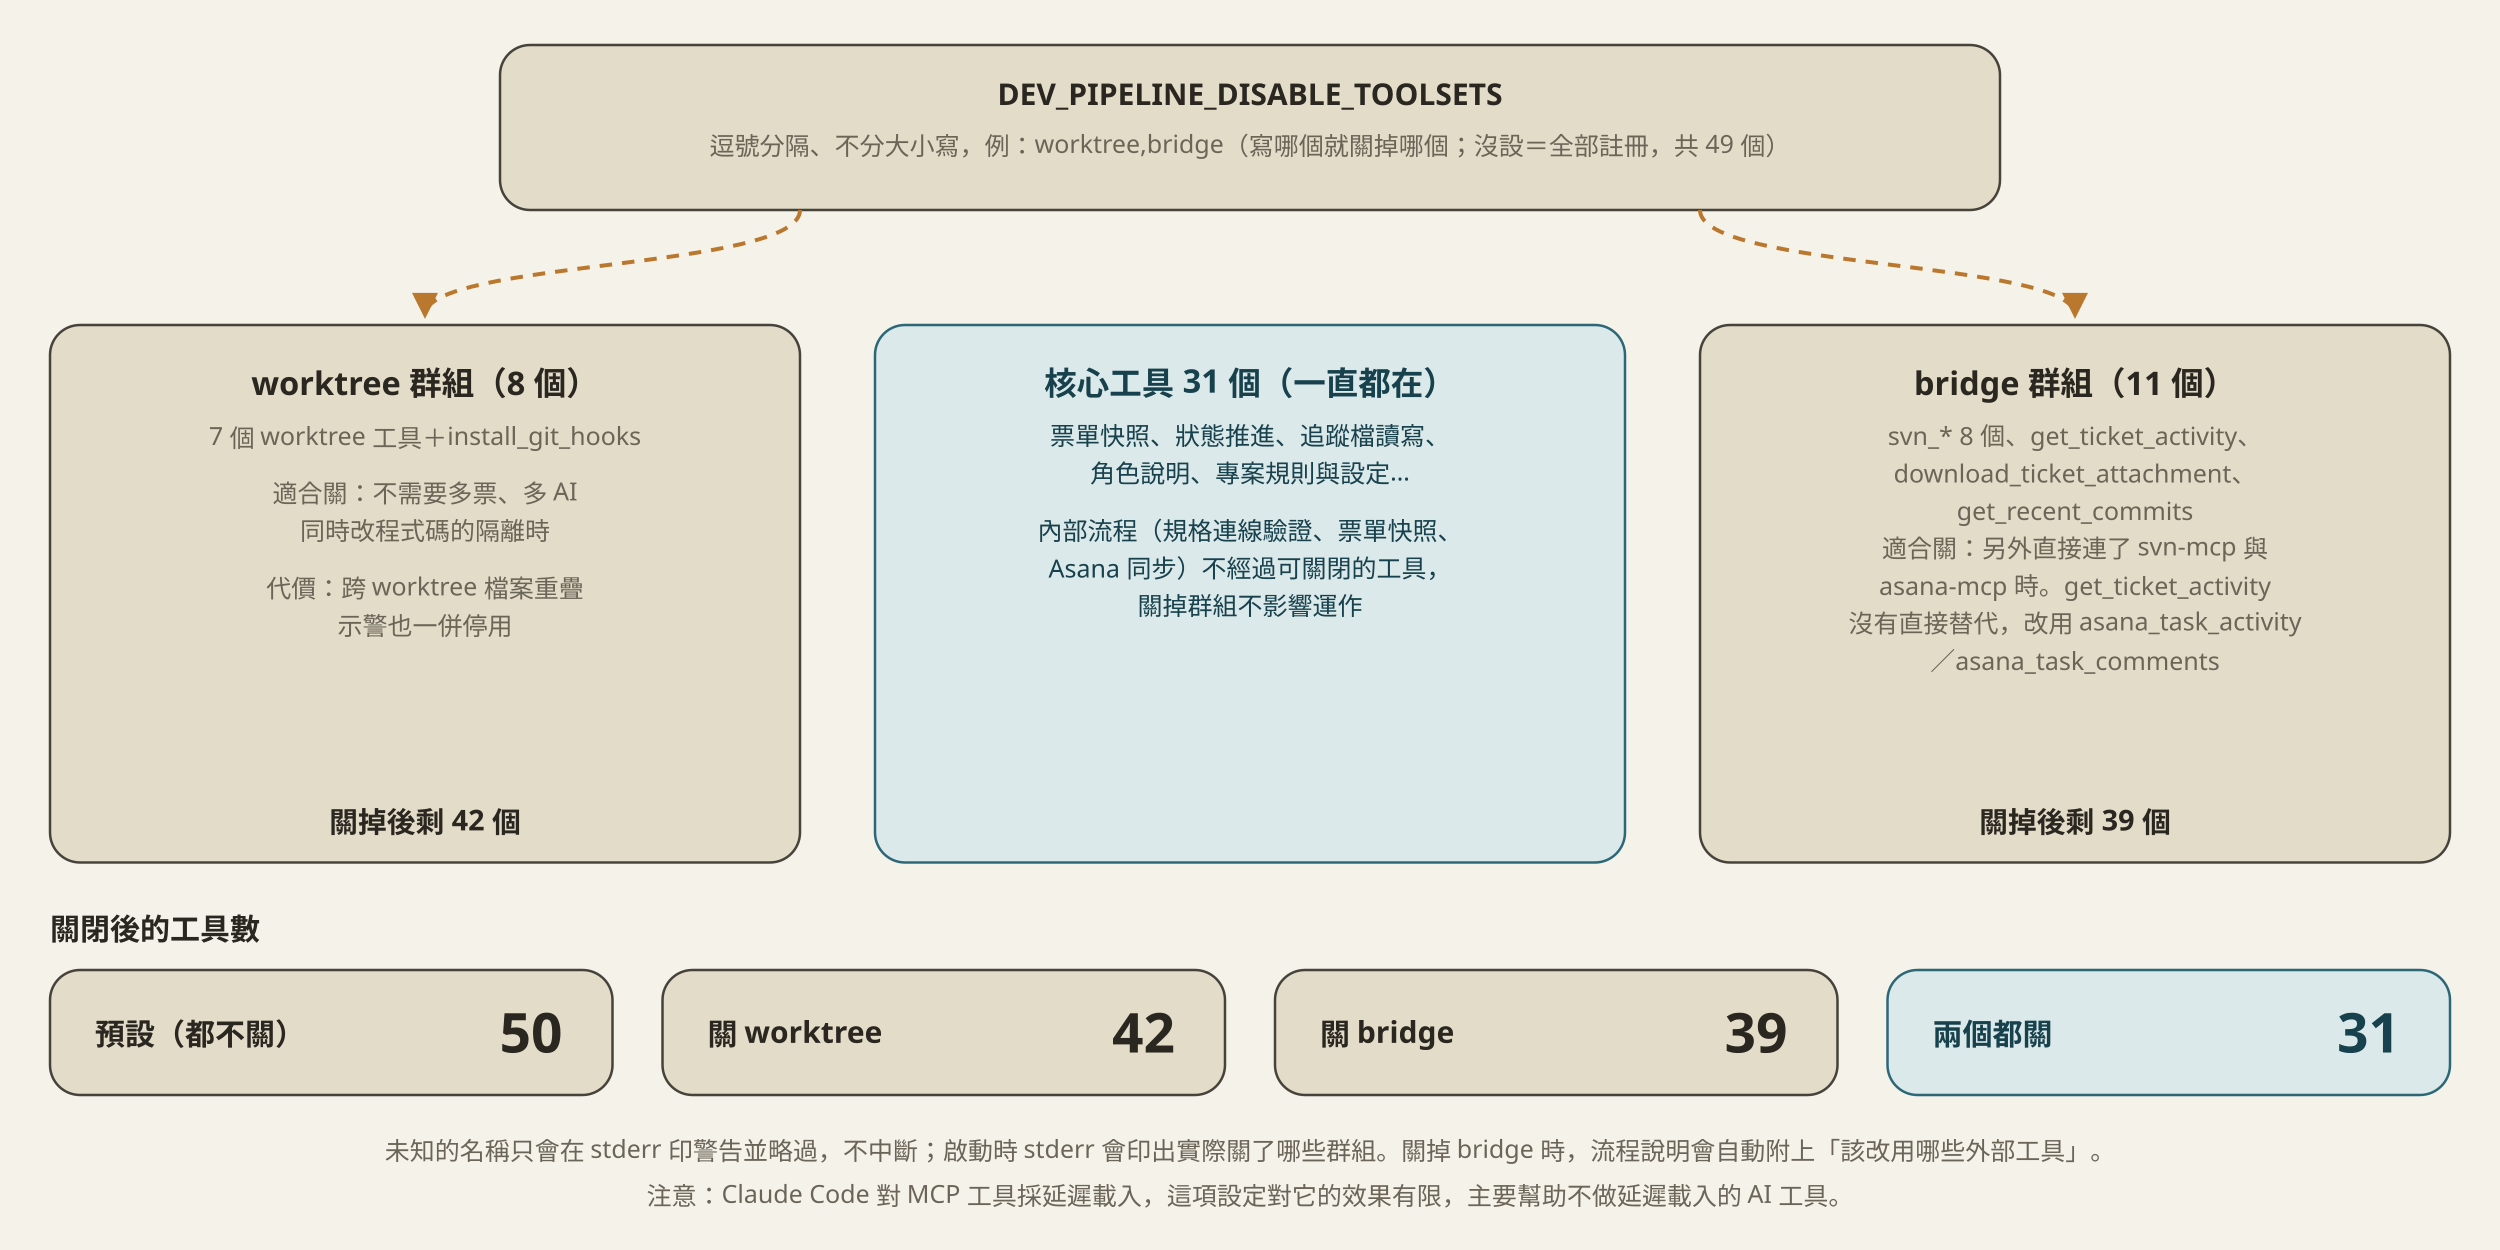
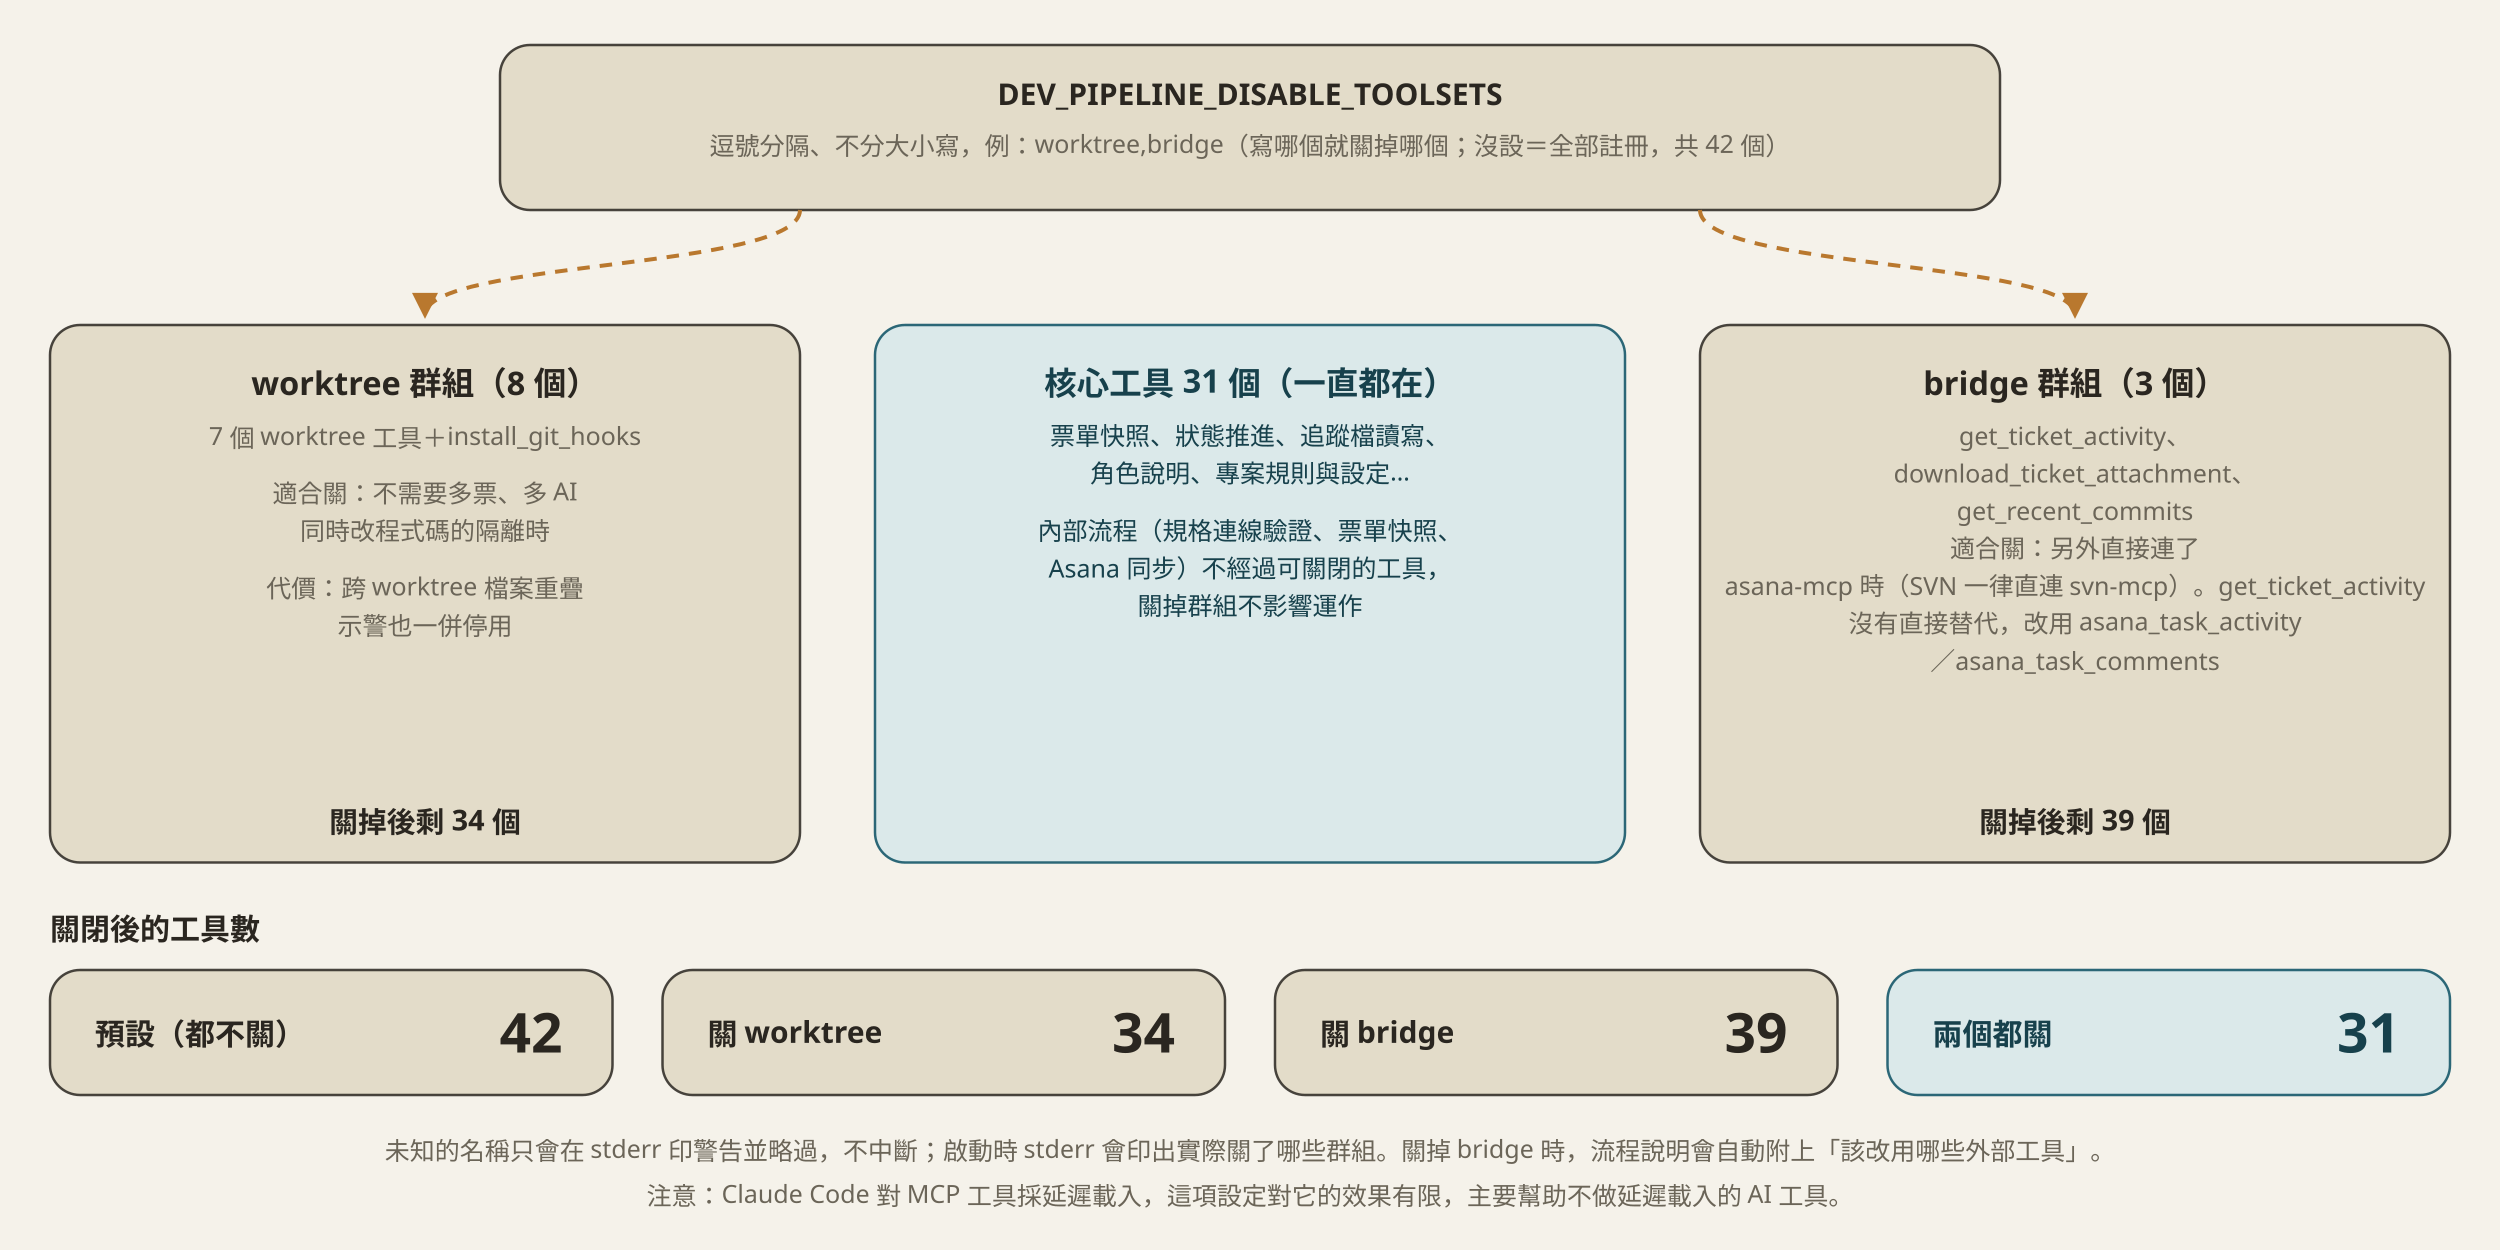
- <svg xmlns="http://www.w3.org/2000/svg" viewBox="0 0 1000 500" role="img" aria-label="工具群組可關閉：預設全部註冊共 50 個工具；用環境變數 DEV_PIPELINE_DISABLE_TOOLSETS 可關掉 worktree 群組（8 個，關後剩 42 個）或 bridge 群組（11 個，關後剩 39 個），兩個都關剩 31 個核心工具；內部流程不經過這些可關閉的工具，關閉不影響運作">
+ <svg xmlns="http://www.w3.org/2000/svg" viewBox="0 0 1000 500" role="img" aria-label="工具群組可關閉：預設全部註冊共 42 個工具；用環境變數 DEV_PIPELINE_DISABLE_TOOLSETS 可關掉 worktree 群組（8 個，關後剩 34 個）或 bridge 群組（3 個，關後剩 39 個），兩個都關剩 31 個核心工具；內部流程不經過這些可關閉的工具，關閉不影響運作">
  <defs>
    <marker id="toolsetsmain" viewBox="0 0 10 10" refX="8.5" refY="5" markerWidth="6.5" markerHeight="6.5" orient="auto-start-reverse">
      <path d="M0,0 L10,5 L0,10 z" fill="#2a2620" />
    </marker>
    <marker id="toolsetsacc" viewBox="0 0 10 10" refX="8.5" refY="5" markerWidth="6.5" markerHeight="6.5" orient="auto-start-reverse">
      <path d="M0,0 L10,5 L0,10 z" fill="#2b6777" />
    </marker>
    <marker id="toolsetswarn" viewBox="0 0 10 10" refX="8.5" refY="5" markerWidth="6.5" markerHeight="6.5" orient="auto-start-reverse">
      <path d="M0,0 L10,5 L0,10 z" fill="#b9782e" />
    </marker>
  </defs>
  <rect x="0" y="0" width="1000" height="500" fill="#f5f2ea" />
  <rect x="200" y="18" width="600" height="66" rx="12" fill="#e3dcc9" stroke="#2a2620" stroke-opacity="0.85" />
  <text x="500" y="42" text-anchor="middle" font-family="'IBM Plex Mono',sans-serif" font-size="12" fill="#2a2620" font-weight="700">DEV_PIPELINE_DISABLE_TOOLSETS</text>
-   <text x="500" y="62" text-anchor="middle" font-family="'Noto Sans TC',sans-serif" font-size="10" fill="#6b6558">逗號分隔、不分大小寫，例：worktree,bridge（寫哪個就關掉哪個；沒設＝全部註冊，共 49 個）</text>
+   <text x="500" y="62" text-anchor="middle" font-family="'Noto Sans TC',sans-serif" font-size="10" fill="#6b6558">逗號分隔、不分大小寫，例：worktree,bridge（寫哪個就關掉哪個；沒設＝全部註冊，共 42 個）</text>
  <rect x="20" y="130" width="300" height="215" rx="12" fill="#e3dcc9" stroke="#2a2620" stroke-opacity="0.85" />
  <text x="170.0" y="158" text-anchor="middle" font-family="'Noto Sans TC',sans-serif" font-size="13" fill="#2a2620" font-weight="700">worktree 群組（8 個）</text>
  <text x="170.0" y="178" text-anchor="middle" font-family="'Noto Sans TC',sans-serif" font-size="10" fill="#6b6558">7 個 worktree 工具＋install_git_hooks</text>
  <text x="170.0" y="201" text-anchor="middle" font-family="'Noto Sans TC',sans-serif" font-size="10" fill="#6b6558">適合關：不需要多票、多 AI</text>
  <text x="170.0" y="216" text-anchor="middle" font-family="'Noto Sans TC',sans-serif" font-size="10" fill="#6b6558">同時改程式碼的隔離時</text>
  <text x="170.0" y="239" text-anchor="middle" font-family="'Noto Sans TC',sans-serif" font-size="10" fill="#6b6558">代價：跨 worktree 檔案重疊</text>
  <text x="170.0" y="254" text-anchor="middle" font-family="'Noto Sans TC',sans-serif" font-size="10" fill="#6b6558">示警也一併停用</text>
-   <text x="170.0" y="333" text-anchor="middle" font-family="'Noto Sans TC',sans-serif" font-size="11.5" fill="#2a2620" font-weight="700">關掉後剩 42 個</text>
+   <text x="170.0" y="333" text-anchor="middle" font-family="'Noto Sans TC',sans-serif" font-size="11.5" fill="#2a2620" font-weight="700">關掉後剩 34 個</text>
  <rect x="350" y="130" width="300" height="215" rx="12" fill="#dbe9ea" stroke="#2b6777" stroke-opacity="1" />
  <text x="500.0" y="158" text-anchor="middle" font-family="'Noto Sans TC',sans-serif" font-size="13" fill="#17414c" font-weight="700">核心工具 31 個（一直都在）</text>
  <text x="500.0" y="178" text-anchor="middle" font-family="'Noto Sans TC',sans-serif" font-size="10" fill="#17414c">票單快照、狀態推進、追蹤檔讀寫、</text>
  <text x="500.0" y="193" text-anchor="middle" font-family="'Noto Sans TC',sans-serif" font-size="10" fill="#17414c">角色說明、專案規則與設定…</text>
  <text x="500.0" y="216" text-anchor="middle" font-family="'Noto Sans TC',sans-serif" font-size="10" fill="#17414c">內部流程（規格連線驗證、票單快照、</text>
  <text x="500.0" y="231" text-anchor="middle" font-family="'Noto Sans TC',sans-serif" font-size="10" fill="#17414c">Asana 同步）不經過可關閉的工具，</text>
  <text x="500.0" y="246" text-anchor="middle" font-family="'Noto Sans TC',sans-serif" font-size="10" fill="#17414c">關掉群組不影響運作</text>
  <rect x="680" y="130" width="300" height="215" rx="12" fill="#e3dcc9" stroke="#2a2620" stroke-opacity="0.85" />
-   <text x="830.0" y="158" text-anchor="middle" font-family="'Noto Sans TC',sans-serif" font-size="13" fill="#2a2620" font-weight="700">bridge 群組（11 個）</text>
-   <text x="830.0" y="178" text-anchor="middle" font-family="'Noto Sans TC',sans-serif" font-size="10" fill="#6b6558">svn_* 8 個、get_ticket_activity、</text>
+   <text x="830.0" y="158" text-anchor="middle" font-family="'Noto Sans TC',sans-serif" font-size="13" fill="#2a2620" font-weight="700">bridge 群組（3 個）</text>
+   <text x="830.0" y="178" text-anchor="middle" font-family="'Noto Sans TC',sans-serif" font-size="10" fill="#6b6558">get_ticket_activity、</text>
  <text x="830.0" y="193" text-anchor="middle" font-family="'Noto Sans TC',sans-serif" font-size="10" fill="#6b6558">download_ticket_attachment、</text>
  <text x="830.0" y="208" text-anchor="middle" font-family="'Noto Sans TC',sans-serif" font-size="10" fill="#6b6558">get_recent_commits</text>
-   <text x="830.0" y="223" text-anchor="middle" font-family="'Noto Sans TC',sans-serif" font-size="10" fill="#6b6558">適合關：另外直接連了 svn-mcp 與</text>
-   <text x="830.0" y="238" text-anchor="middle" font-family="'Noto Sans TC',sans-serif" font-size="10" fill="#6b6558">asana-mcp 時。get_ticket_activity</text>
+   <text x="830.0" y="223" text-anchor="middle" font-family="'Noto Sans TC',sans-serif" font-size="10" fill="#6b6558">適合關：另外直接連了</text>
+   <text x="830.0" y="238" text-anchor="middle" font-family="'Noto Sans TC',sans-serif" font-size="10" fill="#6b6558">asana-mcp 時（SVN 一律直連 svn-mcp）。get_ticket_activity</text>
  <text x="830.0" y="253" text-anchor="middle" font-family="'Noto Sans TC',sans-serif" font-size="10" fill="#6b6558">沒有直接替代，改用 asana_task_activity</text>
  <text x="830.0" y="268" text-anchor="middle" font-family="'Noto Sans TC',sans-serif" font-size="10" fill="#6b6558">／asana_task_comments</text>
  <text x="830.0" y="333" text-anchor="middle" font-family="'Noto Sans TC',sans-serif" font-size="11.5" fill="#2a2620" font-weight="700">關掉後剩 39 個</text>
  <path d="M 320 84 C 320 108, 170 104, 170 126" fill="none" stroke="#b9782e" stroke-width="1.6" stroke-dasharray="5 4" marker-end="url(#toolsetswarn)" />
  <path d="M 680 84 C 680 108, 830 104, 830 126" fill="none" stroke="#b9782e" stroke-width="1.6" stroke-dasharray="5 4" marker-end="url(#toolsetswarn)" />
  <text x="20" y="376" text-anchor="start" font-family="'Noto Sans TC',sans-serif" font-size="12" fill="#2a2620" font-weight="700">關閉後的工具數</text>
  <rect x="20" y="388" width="225" height="50" rx="12" fill="#e3dcc9" stroke="#2a2620" stroke-opacity="0.85" />
  <text x="38" y="418" text-anchor="start" font-family="'Noto Sans TC',sans-serif" font-size="12" fill="#2a2620" font-weight="700">預設（都不關）</text>
-   <text x="225" y="421" text-anchor="end" font-family="'Noto Sans TC',sans-serif" font-size="22" fill="#2a2620" font-weight="700">50</text>
+   <text x="225" y="421" text-anchor="end" font-family="'Noto Sans TC',sans-serif" font-size="22" fill="#2a2620" font-weight="700">42</text>
  <rect x="265" y="388" width="225" height="50" rx="12" fill="#e3dcc9" stroke="#2a2620" stroke-opacity="0.85" />
  <text x="283" y="418" text-anchor="start" font-family="'Noto Sans TC',sans-serif" font-size="12" fill="#2a2620" font-weight="700">關 worktree</text>
-   <text x="470" y="421" text-anchor="end" font-family="'Noto Sans TC',sans-serif" font-size="22" fill="#2a2620" font-weight="700">42</text>
+   <text x="470" y="421" text-anchor="end" font-family="'Noto Sans TC',sans-serif" font-size="22" fill="#2a2620" font-weight="700">34</text>
  <rect x="510" y="388" width="225" height="50" rx="12" fill="#e3dcc9" stroke="#2a2620" stroke-opacity="0.85" />
  <text x="528" y="418" text-anchor="start" font-family="'Noto Sans TC',sans-serif" font-size="12" fill="#2a2620" font-weight="700">關 bridge</text>
  <text x="715" y="421" text-anchor="end" font-family="'Noto Sans TC',sans-serif" font-size="22" fill="#2a2620" font-weight="700">39</text>
  <rect x="755" y="388" width="225" height="50" rx="12" fill="#dbe9ea" stroke="#2b6777" stroke-opacity="1" />
  <text x="773" y="418" text-anchor="start" font-family="'Noto Sans TC',sans-serif" font-size="12" fill="#17414c" font-weight="700">兩個都關</text>
  <text x="960" y="421" text-anchor="end" font-family="'Noto Sans TC',sans-serif" font-size="22" fill="#17414c" font-weight="700">31</text>
  <text x="500" y="464" text-anchor="middle" font-family="'Noto Sans TC',sans-serif" font-size="10" fill="#6b6558">未知的名稱只會在 stderr 印警告並略過，不中斷；啟動時 stderr 會印出實際關了哪些群組。關掉 bridge 時，流程說明會自動附上「該改用哪些外部工具」。</text>
  <text x="500" y="482" text-anchor="middle" font-family="'Noto Sans TC',sans-serif" font-size="10" fill="#6b6558">注意：Claude Code 對 MCP 工具採延遲載入，這項設定對它的效果有限，主要幫助不做延遲載入的 AI 工具。</text>
</svg>
